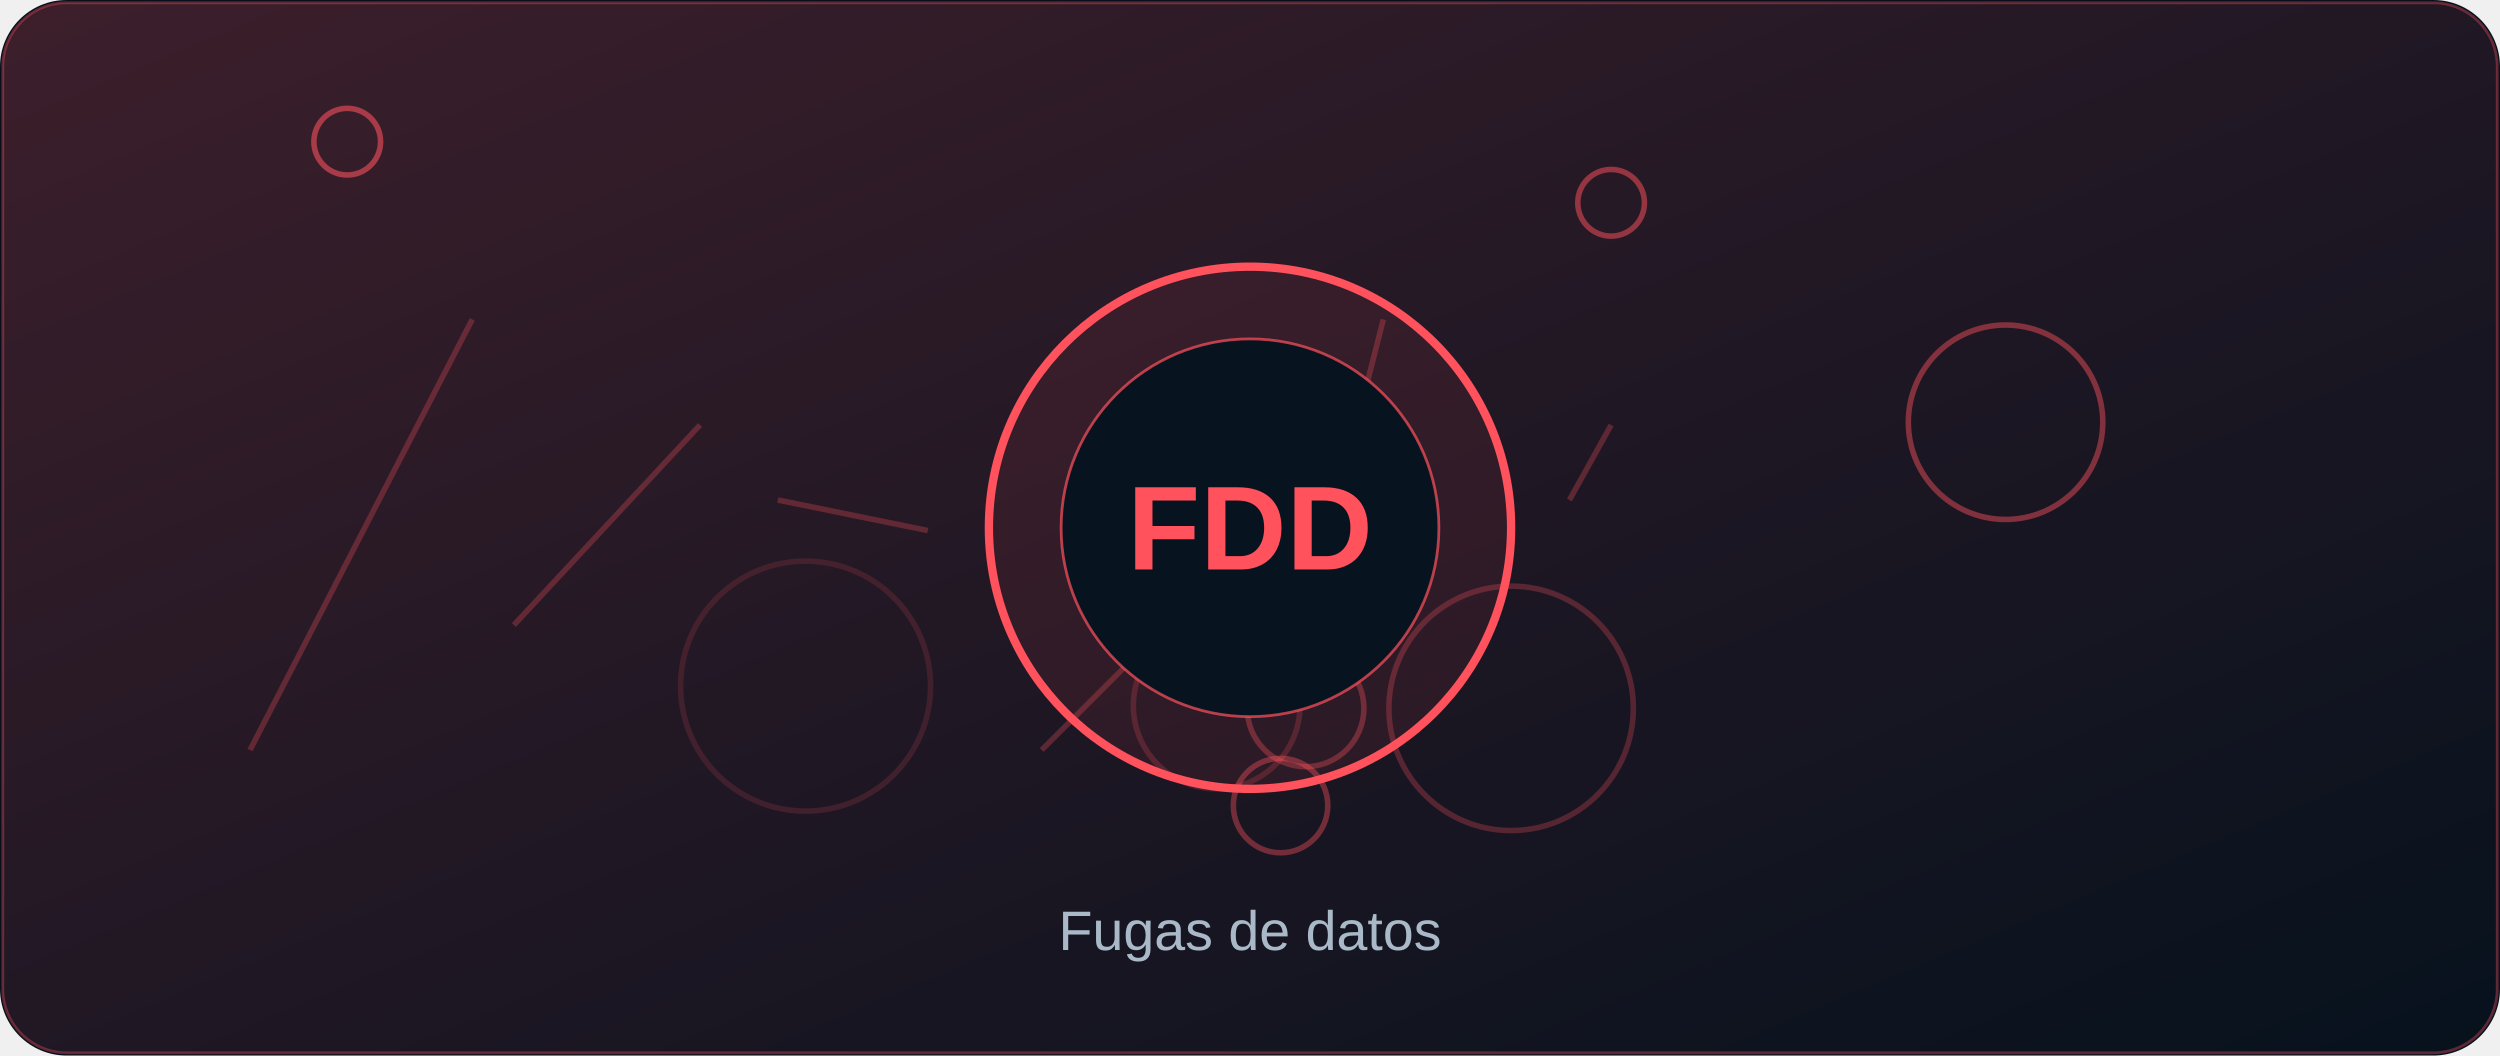
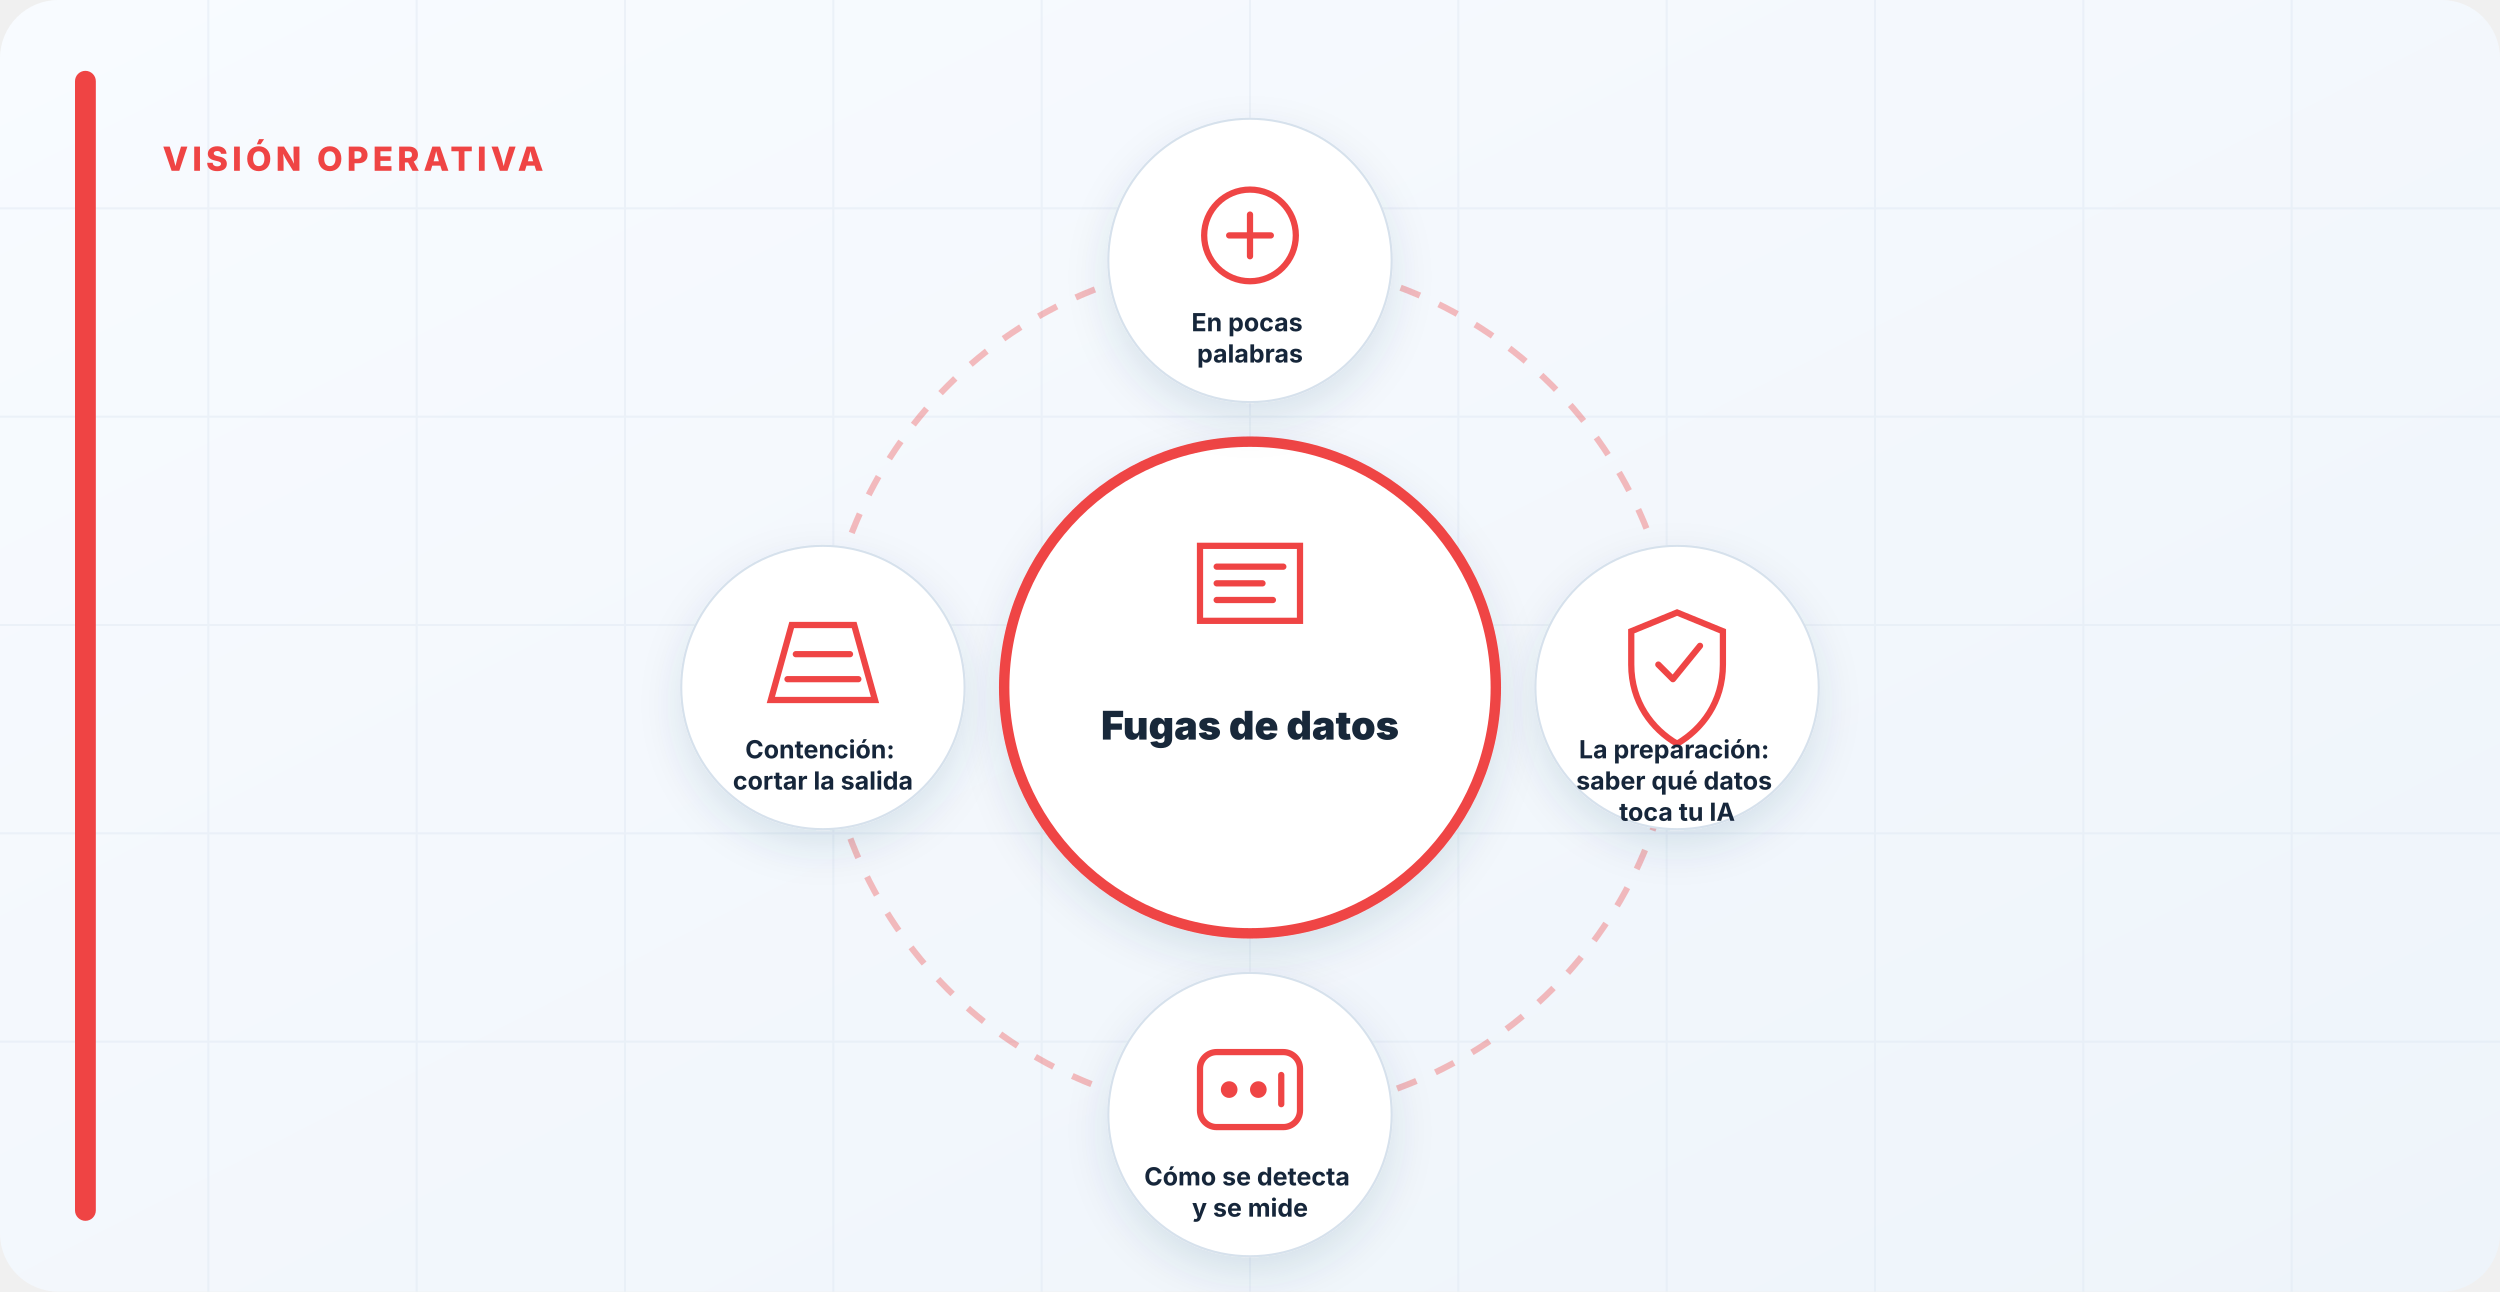
- <svg xmlns="http://www.w3.org/2000/svg" viewBox="0 0 900 380" role="img" aria-label="Diagrama de Fugas de datos">
+ <svg xmlns="http://www.w3.org/2000/svg" width="1200" height="620" viewBox="0 0 1200 620" role="img" aria-labelledby="t d">
  <defs>
-     <linearGradient id="g" x1="0" y1="0" x2="1" y2="1">
-       <stop stop-color="#ff525d" stop-opacity=".22" />
-       <stop offset="1" stop-color="#07131f" stop-opacity=".2" />
+     <linearGradient id="bg" x1="0" y1="0" x2="1" y2="1">
+       <stop stop-color="#F8FBFF" />
+       <stop offset="1" stop-color="#EEF4FA" />
    </linearGradient>
-     <filter id="gl">
-       <feGaussianBlur stdDeviation="8" />
+     <filter id="s" x="-20%" y="-20%" width="140%" height="140%">
+       <feDropShadow dx="0" dy="8" stdDeviation="10" flood-color="#284866" flood-opacity=".12" />
    </filter>
  </defs>
-   <rect width="900" height="380" rx="24" fill="#06111d" />
-   <rect x="1" y="1" width="898" height="378" rx="23" fill="url(#g)" stroke="#ff525d" stroke-opacity=".35" />
-   <path d="M 90 270 L 170 115" stroke="#ff525d" stroke-opacity=".28" stroke-width="2" />
-   <path d="M 185 225 L 252 153" stroke="#ff525d" stroke-opacity=".28" stroke-width="2" />
-   <path d="M 280 180 L 334 191" stroke="#ff525d" stroke-opacity=".28" stroke-width="2" />
-   <path d="M 375 270 L 416 229" stroke="#ff525d" stroke-opacity=".28" stroke-width="2" />
-   <path d="M 470 225 L 498 115" stroke="#ff525d" stroke-opacity=".28" stroke-width="2" />
-   <path d="M 565 180 L 580 153" stroke="#ff525d" stroke-opacity=".28" stroke-width="2" />
-   <circle cx="290" cy="247" r="45" fill="none" stroke="#ff525d" stroke-opacity="0.15" stroke-width="2" />
-   <circle cx="438" cy="254" r="30" fill="none" stroke="#ff525d" stroke-opacity="0.21" stroke-width="2" />
-   <circle cx="544" cy="255" r="44" fill="none" stroke="#ff525d" stroke-opacity="0.27" stroke-width="2" />
-   <circle cx="470" cy="255" r="21" fill="none" stroke="#ff525d" stroke-opacity="0.33" stroke-width="2" />
-   <circle cx="461" cy="290" r="17" fill="none" stroke="#ff525d" stroke-opacity="0.39" stroke-width="2" />
-   <circle cx="722" cy="152" r="35" fill="none" stroke="#ff525d" stroke-opacity="0.45" stroke-width="2" />
-   <circle cx="580" cy="73" r="12" fill="none" stroke="#ff525d" stroke-opacity="0.51" stroke-width="2" />
-   <circle cx="125" cy="51" r="12" fill="none" stroke="#ff525d" stroke-opacity="0.57" stroke-width="2" />
-   <circle cx="450" cy="190" r="94" fill="#ff525d" fill-opacity=".08" stroke="#ff525d" stroke-width="3" />
-   <circle cx="450" cy="190" r="68" fill="#07131f" stroke="#ff525d" stroke-opacity=".7" />
-   <text x="450" y="205" text-anchor="middle" fill="#ff525d" font-size="43" font-family="Arial" font-weight="700">FDD</text>
-   <text x="450" y="342" text-anchor="middle" fill="#aab9c8" font-size="20" font-family="Arial">Fugas de datos</text>
+   <rect width="1200" height="620" rx="28" fill="url(#bg)" />
+   <path d="M0 100H1200M0 200H1200M0 300H1200M0 400H1200M0 500H1200M100 0V620M200 0V620M300 0V620M400 0V620M500 0V620M600 0V620M700 0V620M800 0V620M900 0V620M1000 0V620M1100 0V620" stroke="#DDE7F1" stroke-width="1" opacity=".45" />
+   <rect x="36" y="34" width="10" height="552" rx="5" fill="#EF4444" />
+   <text x="78" y="82" font-family="Inter,Segoe UI,Arial" font-size="16" font-weight="800" fill="#EF4444" letter-spacing="2">VISIÓN OPERATIVA</text>
+   <circle cx="600" cy="330" r="205" fill="none" stroke="#EF4444" stroke-width="3" stroke-dasharray="10 10" opacity=".35" />
+   <circle cx="600" cy="330" r="118" fill="#fff" stroke="#EF4444" stroke-width="5" filter="url(#s)" />
+   <path d="M576 262h48v36h-48z" fill="none" stroke="#EF4444" stroke-width="3" />
+   <path d="M584 272h32M584 280h22M584 288h27" stroke="#EF4444" stroke-width="3" stroke-linecap="round" />
+   <text x="600" y="355" text-anchor="middle" font-family="Inter,Segoe UI,Arial" font-size="19" font-weight="850" fill="#18283A">
+     <tspan x="600" dy="0">Fugas de datos</tspan>
+   </text>
+   <g filter="url(#s)">
+     <circle cx="600" cy="125" r="68" fill="#fff" stroke="#D6E1EC" />
+     <circle cx="600" cy="113" r="22" fill="none" stroke="#EF4444" stroke-width="3" />
+     <path d="M590 113h20M600 103v20" stroke="#EF4444" stroke-width="3" stroke-linecap="round" />
+     <text x="600" y="159" text-anchor="middle" font-family="Inter,Segoe UI,Arial" font-size="12" font-weight="750" fill="#18283A">
+       <tspan x="600" dy="0">En pocas</tspan>
+       <tspan x="600" dy="15">palabras</tspan>
+     </text>
+   </g>
+   <g filter="url(#s)">
+     <circle cx="805" cy="330" r="68" fill="#fff" stroke="#D6E1EC" />
+     <path d="M805 294l22 9v16c0 18-10 31-22 38-12-7-22-20-22-38v-16l22-9z" fill="none" stroke="#EF4444" stroke-width="3" />
+     <path d="M796 319l7 7 13-16" fill="none" stroke="#EF4444" stroke-width="3" stroke-linecap="round" stroke-linejoin="round" />
+     <text x="805" y="364" text-anchor="middle" font-family="Inter,Segoe UI,Arial" font-size="12" font-weight="750" fill="#18283A">
+       <tspan x="805" dy="0">La preparación:</tspan>
+       <tspan x="805" dy="15">saber qué datos</tspan>
+       <tspan x="805" dy="15">toca tu IA</tspan>
+     </text>
+   </g>
+   <g filter="url(#s)">
+     <circle cx="600" cy="535" r="68" fill="#fff" stroke="#D6E1EC" />
+     <rect x="576" y="505" width="48" height="36" rx="8" fill="none" stroke="#EF4444" stroke-width="3" />
+     <circle cx="590" cy="523" r="4" fill="#EF4444" />
+     <circle cx="604" cy="523" r="4" fill="#EF4444" />
+     <path d="M615 516v14" stroke="#EF4444" stroke-width="3" stroke-linecap="round" />
+     <text x="600" y="569" text-anchor="middle" font-family="Inter,Segoe UI,Arial" font-size="12" font-weight="750" fill="#18283A">
+       <tspan x="600" dy="0">Cómo se detecta</tspan>
+       <tspan x="600" dy="15">y se mide</tspan>
+     </text>
+   </g>
+   <g filter="url(#s)">
+     <circle cx="395" cy="330" r="68" fill="#fff" stroke="#D6E1EC" />
+     <path d="M370 336l10-36h30l10 36z" fill="none" stroke="#EF4444" stroke-width="3" />
+     <path d="M382 314h26M378 326h34" stroke="#EF4444" stroke-width="3" stroke-linecap="round" />
+     <text x="395" y="364" text-anchor="middle" font-family="Inter,Segoe UI,Arial" font-size="12" font-weight="750" fill="#18283A">
+       <tspan x="395" dy="0">Contención:</tspan>
+       <tspan x="395" dy="15">cortar la salida</tspan>
+     </text>
+   </g>
</svg>
